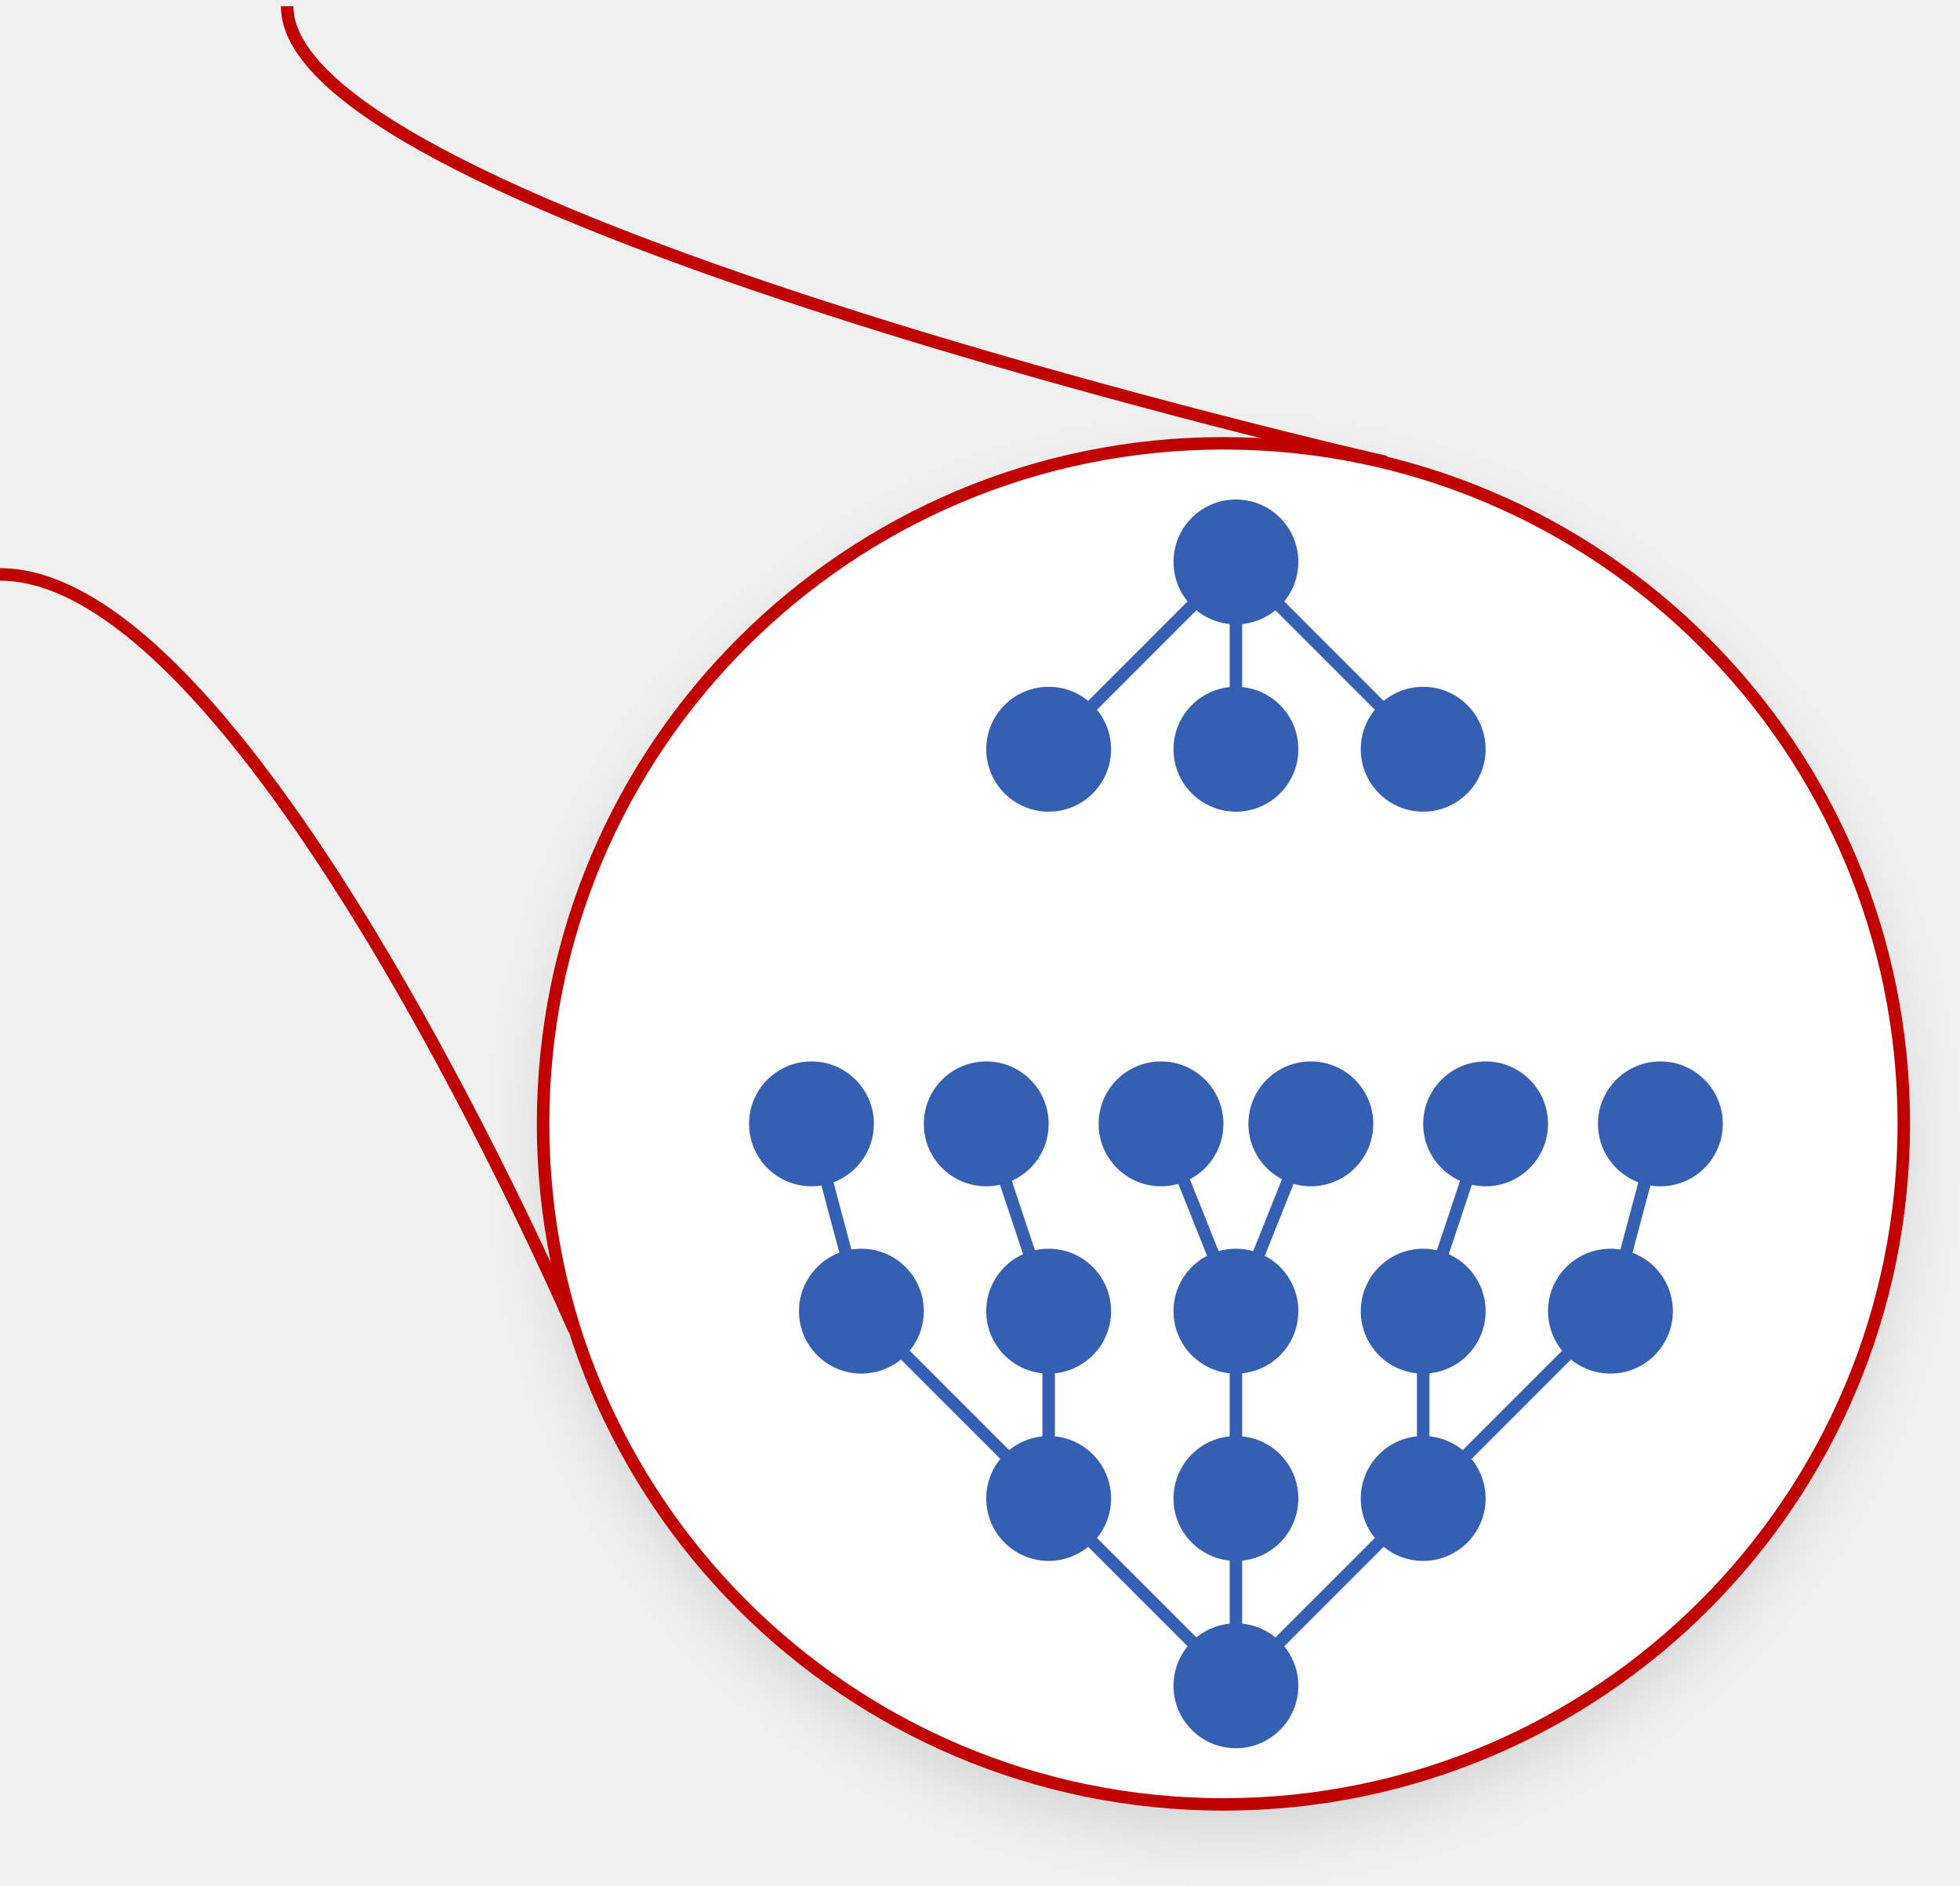
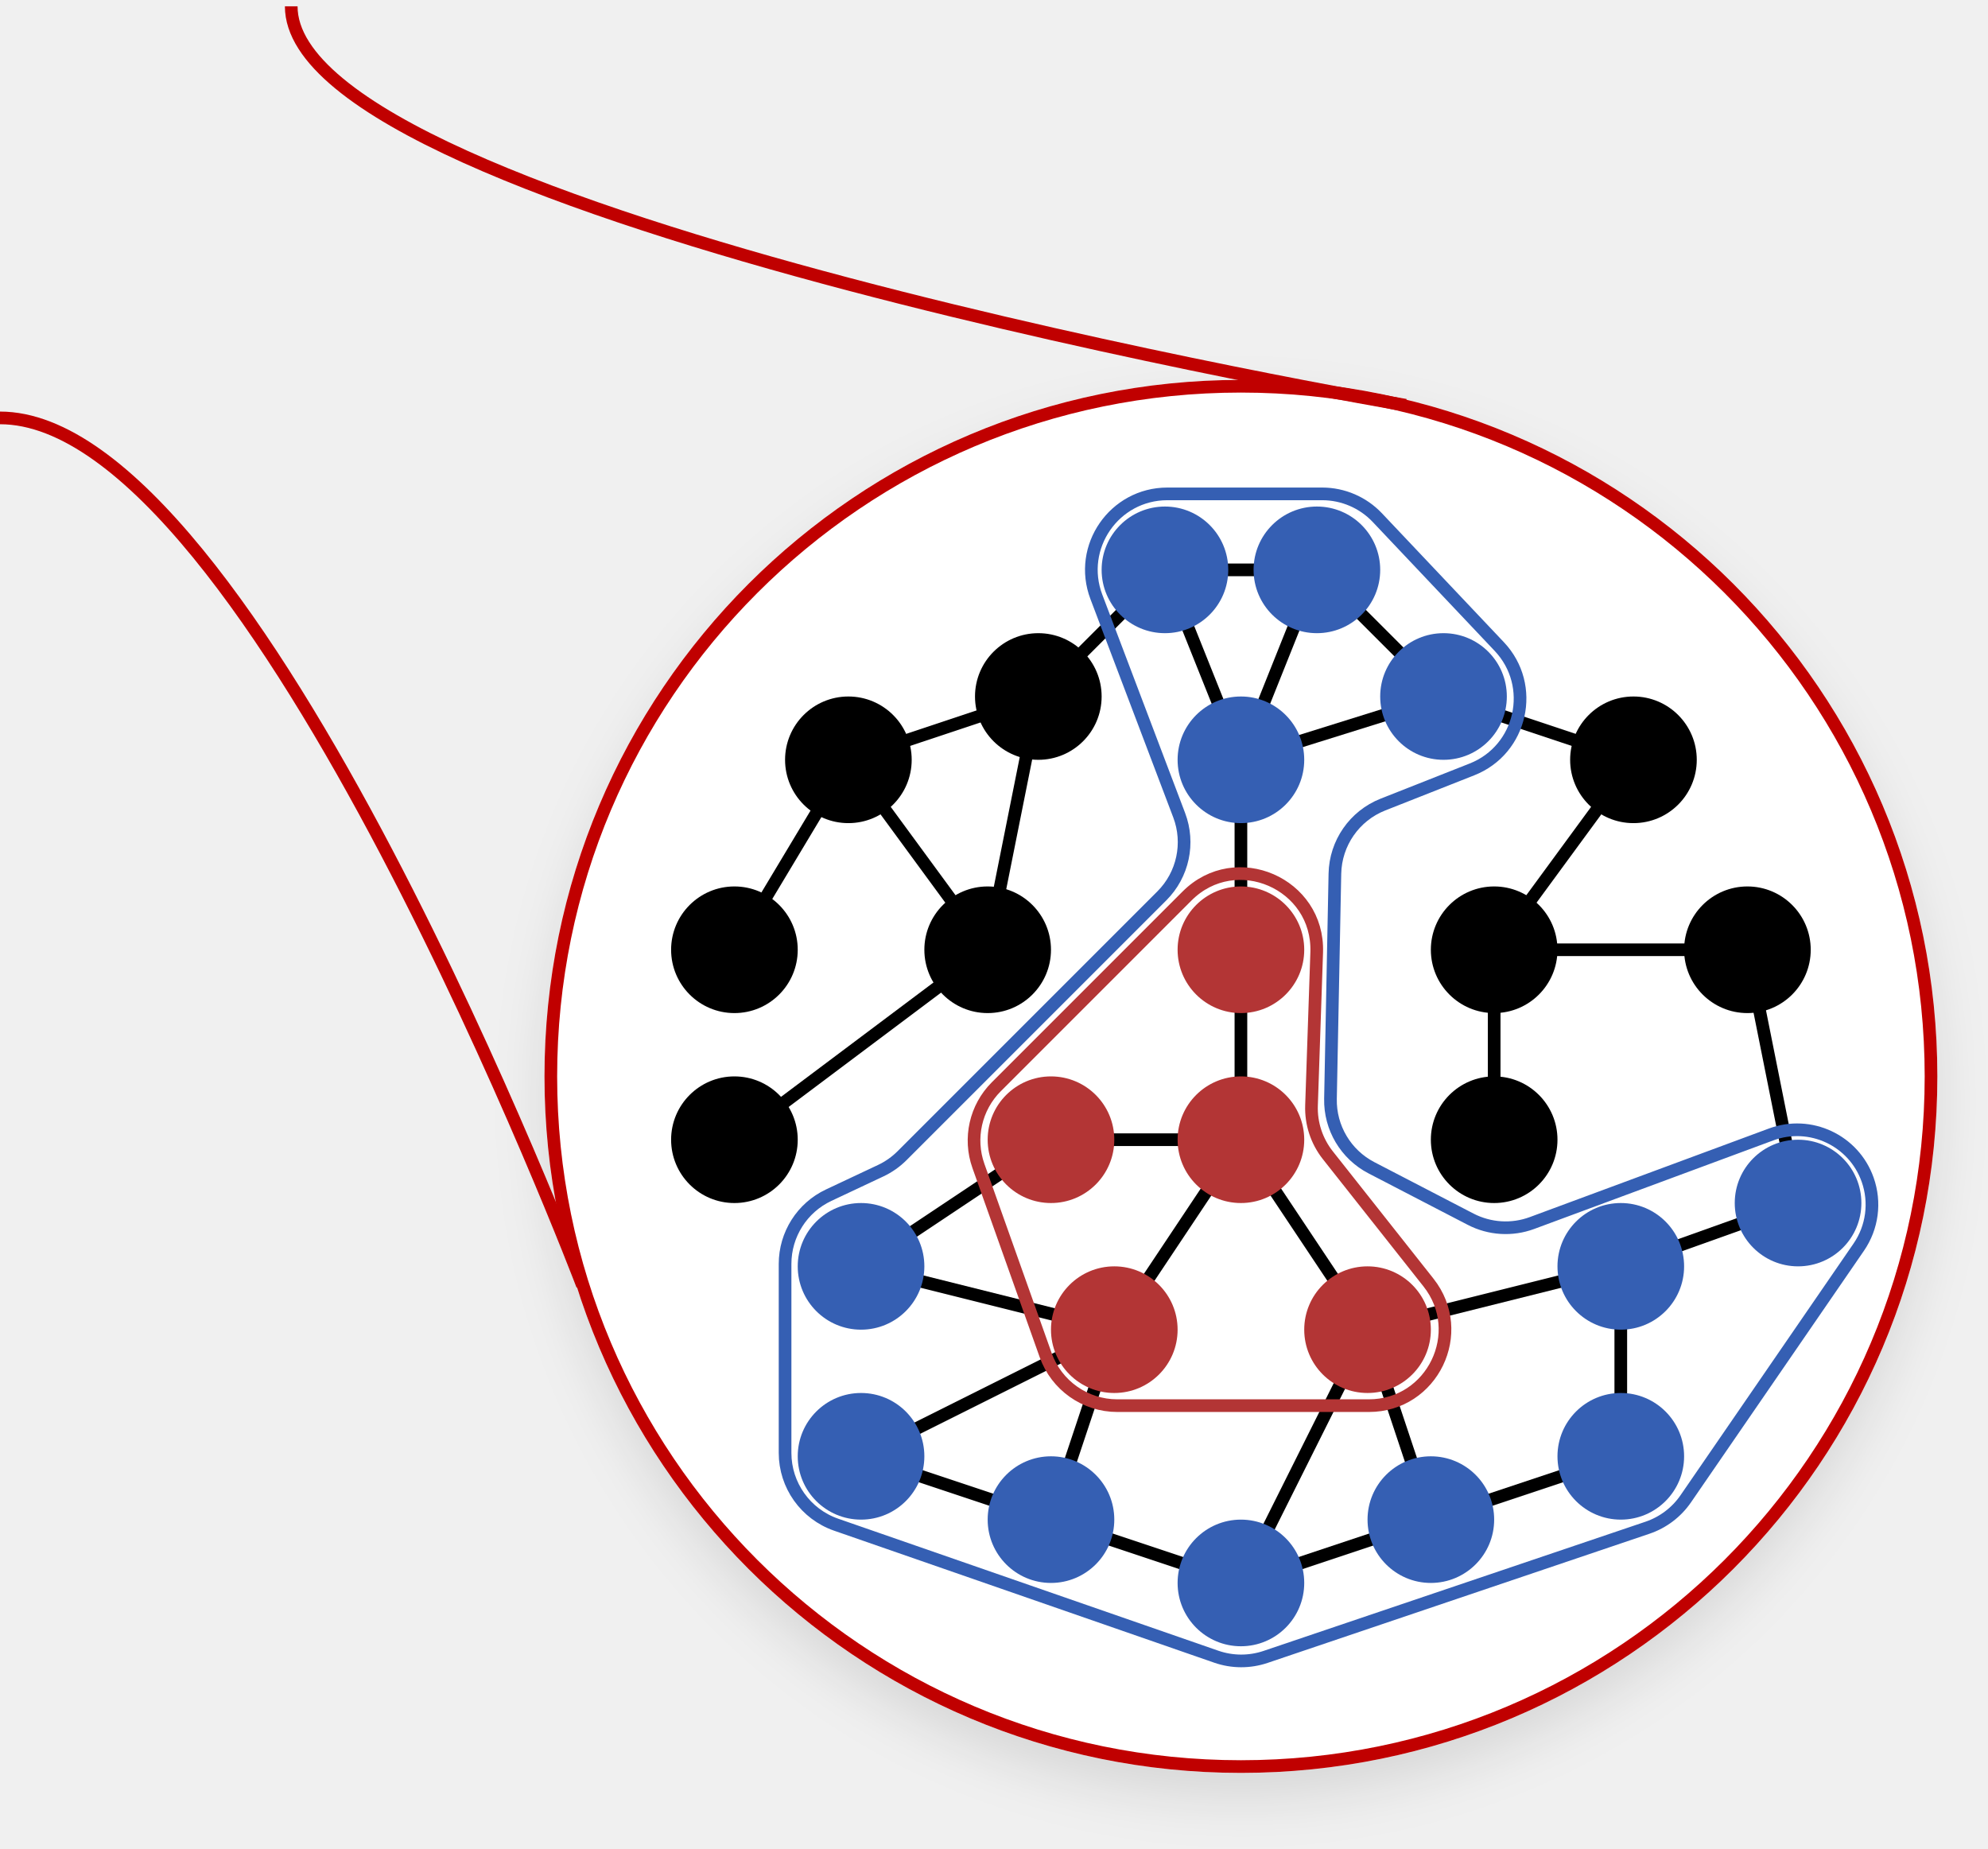
- <svg xmlns="http://www.w3.org/2000/svg" width="157" height="151" viewBox="0 0 157 151" fill="none">
+ <svg xmlns="http://www.w3.org/2000/svg" width="157" height="146" viewBox="0 0 157 146" fill="none">
  <g filter="url(#filter0_d)">
-     <circle cx="98" cy="90" r="55" fill="white" />
-     <circle cx="98" cy="90" r="54.5" stroke="#C00000" />
+     <circle cx="98" cy="85" r="55" fill="white" />
+     <circle cx="98" cy="85" r="54.5" stroke="#C00000" />
  </g>
-   <path d="M99 45L114 60M99 45L84 60M99 45L99 60" stroke="#355FB3" />
-   <path d="M109 60C109 62.761 111.239 65 114 65C116.761 65 119 62.761 119 60C119 57.239 116.761 55 114 55C111.239 55 109 57.239 109 60Z" fill="#355FB3" />
-   <path d="M79 60C79 62.761 81.239 65 84 65C86.761 65 89 62.761 89 60C89 57.239 86.761 55 84 55C81.239 55 79 57.239 79 60Z" fill="#355FB3" />
-   <path d="M94 60C94 62.761 96.239 65 99 65C101.761 65 104 62.761 104 60C104 57.239 101.761 55 99 55C96.239 55 94 57.239 94 60Z" fill="#355FB3" />
-   <path d="M94 45C94 47.761 96.239 50 99 50C101.761 50 104 47.761 104 45C104 42.239 101.761 40 99 40C96.239 40 94 42.239 94 45Z" fill="#355FB3" />
-   <path d="M99 135L114 120M99 135L84 120M99 135L99 120L99 105M114 120L114 105L119 90M114 120L129 105L133 90M84 120L84 105L79 90M84 120L69 105L65 90M99 105L93 90M99 105L105 90" stroke="#355FB3" />
-   <path d="M109 120C109 117.239 111.239 115 114 115C116.761 115 119 117.239 119 120C119 122.761 116.761 125 114 125C111.239 125 109 122.761 109 120Z" fill="#355FB3" />
-   <path d="M79 120C79 117.239 81.239 115 84 115C86.761 115 89 117.239 89 120C89 122.761 86.761 125 84 125C81.239 125 79 122.761 79 120Z" fill="#355FB3" />
-   <path d="M64 105C64 102.239 66.239 100 69 100C71.761 100 74 102.239 74 105C74 107.761 71.761 110 69 110C66.239 110 64 107.761 64 105Z" fill="#355FB3" />
-   <path d="M79 105C79 102.239 81.239 100 84 100C86.761 100 89 102.239 89 105C89 107.761 86.761 110 84 110C81.239 110 79 107.761 79 105Z" fill="#355FB3" />
-   <path d="M74 90C74 87.239 76.239 85 79 85C81.761 85 84 87.239 84 90C84 92.761 81.761 95 79 95C76.239 95 74 92.761 74 90Z" fill="#355FB3" />
-   <path d="M60 90C60 87.239 62.239 85 65 85C67.761 85 70 87.239 70 90C70 92.761 67.761 95 65 95C62.239 95 60 92.761 60 90Z" fill="#355FB3" />
-   <path d="M114 90C114 87.239 116.239 85 119 85C121.761 85 124 87.239 124 90C124 92.761 121.761 95 119 95C116.239 95 114 92.761 114 90Z" fill="#355FB3" />
-   <path d="M128 90C128 87.239 130.239 85 133 85C135.761 85 138 87.239 138 90C138 92.761 135.761 95 133 95C130.239 95 128 92.761 128 90Z" fill="#355FB3" />
-   <path d="M94 105C94 102.239 96.239 100 99 100C101.761 100 104 102.239 104 105C104 107.761 101.761 110 99 110C96.239 110 94 107.761 94 105Z" fill="#355FB3" />
-   <path d="M88 90C88 87.239 90.239 85 93 85C95.761 85 98 87.239 98 90C98 92.761 95.761 95 93 95C90.239 95 88 92.761 88 90Z" fill="#355FB3" />
-   <path d="M100 90C100 87.239 102.239 85 105 85C107.761 85 110 87.239 110 90C110 92.761 107.761 95 105 95C102.239 95 100 92.761 100 90Z" fill="#355FB3" />
-   <path d="M109 105C109 102.239 111.239 100 114 100C116.761 100 119 102.239 119 105C119 107.761 116.761 110 114 110C111.239 110 109 107.761 109 105Z" fill="#355FB3" />
-   <path d="M124 105C124 102.239 126.239 100 129 100C131.761 100 134 102.239 134 105C134 107.761 131.761 110 129 110C126.239 110 124 107.761 124 105Z" fill="#355FB3" />
-   <path d="M94 120C94 117.239 96.239 115 99 115C101.761 115 104 117.239 104 120C104 122.761 101.761 125 99 125C96.239 125 94 122.761 94 120Z" fill="#355FB3" />
-   <path d="M94 135C94 132.239 96.239 130 99 130C101.761 130 104 132.239 104 135C104 137.761 101.761 140 99 140C96.239 140 94 137.761 94 135Z" fill="#355FB3" />
-   <path d="M46 106.5C46 106.5 20 46 0 46M23 0.5C23 17 111 37 111 37" stroke="#C00000" />
+   <path d="M98 90L108 105M98 90L88 105M98 90L98 75L98 60M98 90L83 90L68 100L88 105M108 105L113 120M108 105L128 100M108 105L98 125M88 105L83 120M88 105L68 115L83 120M83 120L98 125M98 60L92 45M98 60L104 45M98 60L114 55M92 45L82 55M92 45L104 45M104 45L114 55M113 120L128 115L128 100M113 120L98 125M128 100L142 95L138 75L118 75M114 55L129 60L118 75M82 55L67 60M82 55L78 75M67 60L58 75M67 60L78 75M78 75L58 90M118 75L118 90" stroke="black" />
+   <path d="M103 105C103 102.239 105.239 100 108 100C110.761 100 113 102.239 113 105C113 107.761 110.761 110 108 110C105.239 110 103 107.761 103 105Z" fill="#B33535" />
+   <path d="M83 105C83 102.239 85.239 100 88 100C90.761 100 93 102.239 93 105C93 107.761 90.761 110 88 110C85.239 110 83 107.761 83 105Z" fill="#B33535" />
+   <path d="M63 100C63 97.239 65.239 95 68 95C70.761 95 73 97.239 73 100C73 102.761 70.761 105 68 105C65.239 105 63 102.761 63 100Z" fill="#355FB3" />
+   <path d="M78 120C78 117.239 80.239 115 83 115C85.761 115 88 117.239 88 120C88 122.761 85.761 125 83 125C80.239 125 78 122.761 78 120Z" fill="#355FB3" />
+   <path d="M63 115C63 112.239 65.239 110 68 110C70.761 110 73 112.239 73 115C73 117.761 70.761 120 68 120C65.239 120 63 117.761 63 115Z" fill="#355FB3" />
+   <path d="M123 115C123 112.239 125.239 110 128 110C130.761 110 133 112.239 133 115C133 117.761 130.761 120 128 120C125.239 120 123 117.761 123 115Z" fill="#355FB3" />
+   <path d="M93 125C93 122.239 95.239 120 98 120C100.761 120 103 122.239 103 125C103 127.761 100.761 130 98 130C95.239 130 93 127.761 93 125Z" fill="#355FB3" />
+   <path d="M137 95C137 92.239 139.239 90 142 90C144.761 90 147 92.239 147 95C147 97.761 144.761 100 142 100C139.239 100 137 97.761 137 95Z" fill="#355FB3" />
+   <path d="M93 60C93 57.239 95.239 55 98 55C100.761 55 103 57.239 103 60C103 62.761 100.761 65 98 65C95.239 65 93 62.761 93 60Z" fill="#355FB3" />
+   <path d="M87 45C87 42.239 89.239 40 92 40C94.761 40 97 42.239 97 45C97 47.761 94.761 50 92 50C89.239 50 87 47.761 87 45Z" fill="#355FB3" />
+   <path d="M77 55C77 52.239 79.239 50 82 50C84.761 50 87 52.239 87 55C87 57.761 84.761 60 82 60C79.239 60 77 57.761 77 55Z" fill="black" />
+   <path d="M62 60C62 57.239 64.239 55 67 55C69.761 55 72 57.239 72 60C72 62.761 69.761 65 67 65C64.239 65 62 62.761 62 60Z" fill="black" />
+   <path d="M99 45C99 42.239 101.239 40 104 40C106.761 40 109 42.239 109 45C109 47.761 106.761 50 104 50C101.239 50 99 47.761 99 45Z" fill="#355FB3" />
+   <path d="M109 55C109 52.239 111.239 50 114 50C116.761 50 119 52.239 119 55C119 57.761 116.761 60 114 60C111.239 60 109 57.761 109 55Z" fill="#355FB3" />
+   <path d="M124 60C124 57.239 126.239 55 129 55C131.761 55 134 57.239 134 60C134 62.761 131.761 65 129 65C126.239 65 124 62.761 124 60Z" fill="black" />
+   <path d="M108 120C108 117.239 110.239 115 113 115C115.761 115 118 117.239 118 120C118 122.761 115.761 125 113 125C110.239 125 108 122.761 108 120Z" fill="#355FB3" />
+   <path d="M123 100C123 97.239 125.239 95 128 95C130.761 95 133 97.239 133 100C133 102.761 130.761 105 128 105C125.239 105 123 102.761 123 100Z" fill="#355FB3" />
+   <path d="M93 75C93 72.239 95.239 70 98 70C100.761 70 103 72.239 103 75C103 77.761 100.761 80 98 80C95.239 80 93 77.761 93 75Z" fill="#B33535" />
+   <path d="M73 75C73 72.239 75.239 70 78 70C80.761 70 83 72.239 83 75C83 77.761 80.761 80 78 80C75.239 80 73 77.761 73 75Z" fill="black" />
+   <path d="M78 90C78 87.239 80.239 85 83 85C85.761 85 88 87.239 88 90C88 92.761 85.761 95 83 95C80.239 95 78 92.761 78 90Z" fill="#B33535" />
+   <path d="M53 75C53 72.239 55.239 70 58 70C60.761 70 63 72.239 63 75C63 77.761 60.761 80 58 80C55.239 80 53 77.761 53 75Z" fill="black" />
+   <path d="M53 90C53 87.239 55.239 85 58 85C60.761 85 63 87.239 63 90C63 92.761 60.761 95 58 95C55.239 95 53 92.761 53 90Z" fill="black" />
+   <path d="M113 75C113 72.239 115.239 70 118 70C120.761 70 123 72.239 123 75C123 77.761 120.761 80 118 80C115.239 80 113 77.761 113 75Z" fill="black" />
+   <path d="M113 90C113 87.239 115.239 85 118 85C120.761 85 123 87.239 123 90C123 92.761 120.761 95 118 95C115.239 95 113 92.761 113 90Z" fill="black" />
+   <path d="M133 75C133 72.239 135.239 70 138 70C140.761 70 143 72.239 143 75C143 77.761 140.761 80 138 80C135.239 80 133 77.761 133 75Z" fill="black" />
+   <path d="M93 90C93 87.239 95.239 85 98 85C100.761 85 103 87.239 103 90C103 92.761 100.761 95 98 95C95.239 95 93 92.761 93 90Z" fill="#B33535" />
+   <path d="M78.681 85.819L93.746 70.754C97.595 66.905 104.169 69.76 103.985 75.2L103.575 87.301C103.526 88.721 103.984 90.112 104.865 91.226L112.813 101.279C115.924 105.213 113.122 111 108.107 111H88.235C85.696 111 83.432 109.402 82.581 107.01L77.27 92.072C76.494 89.89 77.043 87.457 78.681 85.819Z" stroke="#B33535" />
+   <path d="M130.109 120.64L99.948 130.841C98.685 131.268 97.317 131.263 96.057 130.826L66.032 120.4C63.618 119.562 62 117.287 62 114.732V99.808C62 97.484 63.342 95.368 65.445 94.379L69.553 92.446C70.179 92.151 70.751 91.749 71.24 91.26L91.757 70.743C93.426 69.074 93.962 66.58 93.124 64.373L86.583 47.128C85.094 43.202 87.994 39 92.193 39H104.417C106.066 39 107.642 39.679 108.775 40.877L118.402 51.054C121.321 54.14 120.198 59.198 116.246 60.758L109.217 63.533C106.966 64.421 105.469 66.576 105.422 68.996L105.073 86.772C105.028 89.055 106.283 91.165 108.31 92.216L116.143 96.278C117.644 97.056 119.404 97.165 120.989 96.578L139.869 89.585C142.965 88.439 146.4 90.049 147.498 93.162C148.128 94.945 147.866 96.922 146.795 98.48L133.131 118.355C132.397 119.423 131.337 120.224 130.109 120.64Z" stroke="#355FB3" />
+   <path d="M46 101.5C46 101.5 20 33 0 33M23 0.5C23 17 111 32 111 32" stroke="#C00000" />
  <defs>
-     <filter id="filter0_d" x="39" y="33" width="118" height="118" filterUnits="userSpaceOnUse" color-interpolation-filters="sRGB">
+     <filter id="filter0_d" x="39" y="28" width="118" height="118" filterUnits="userSpaceOnUse" color-interpolation-filters="sRGB">
      <feFlood flood-opacity="0" result="BackgroundImageFix" />
      <feColorMatrix in="SourceAlpha" type="matrix" values="0 0 0 0 0 0 0 0 0 0 0 0 0 0 0 0 0 0 127 0" />
      <feOffset dy="2" />
      <feGaussianBlur stdDeviation="2" />
      <feColorMatrix type="matrix" values="0 0 0 0 0 0 0 0 0 0 0 0 0 0 0 0 0 0 0.1 0" />
      <feBlend mode="normal" in2="BackgroundImageFix" result="effect1_dropShadow" />
      <feBlend mode="normal" in="SourceGraphic" in2="effect1_dropShadow" result="shape" />
    </filter>
  </defs>
</svg>
